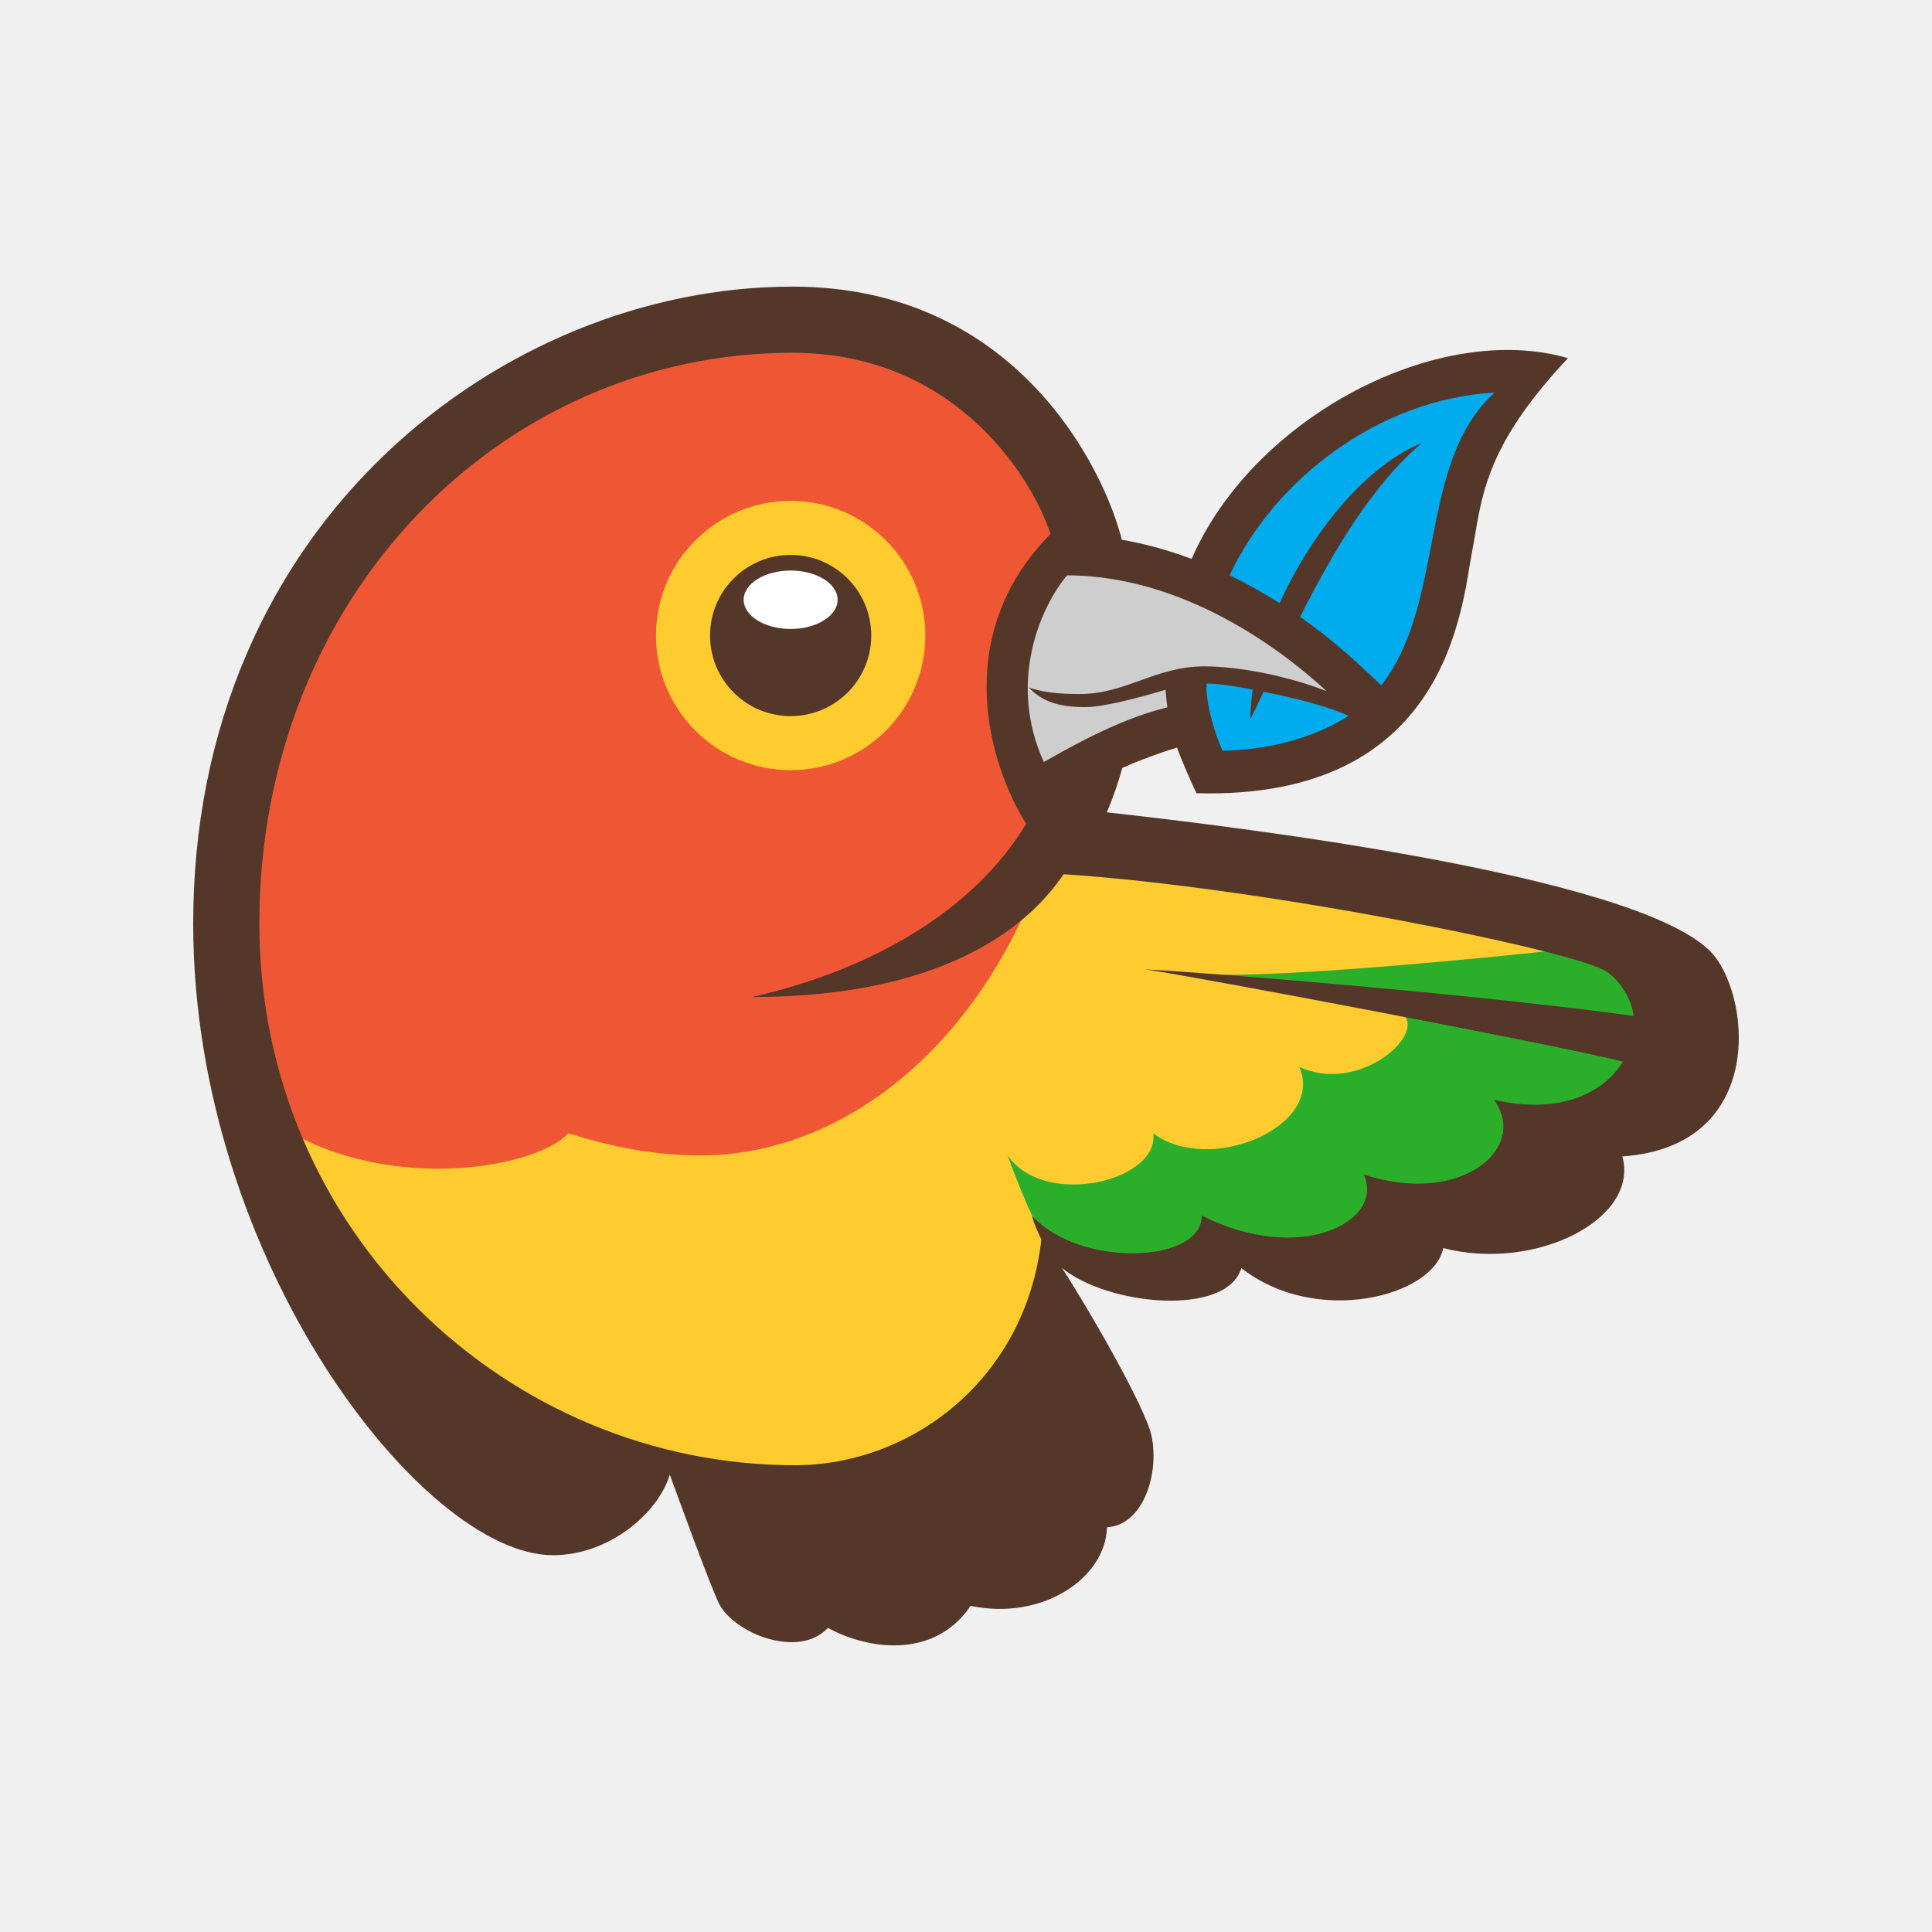
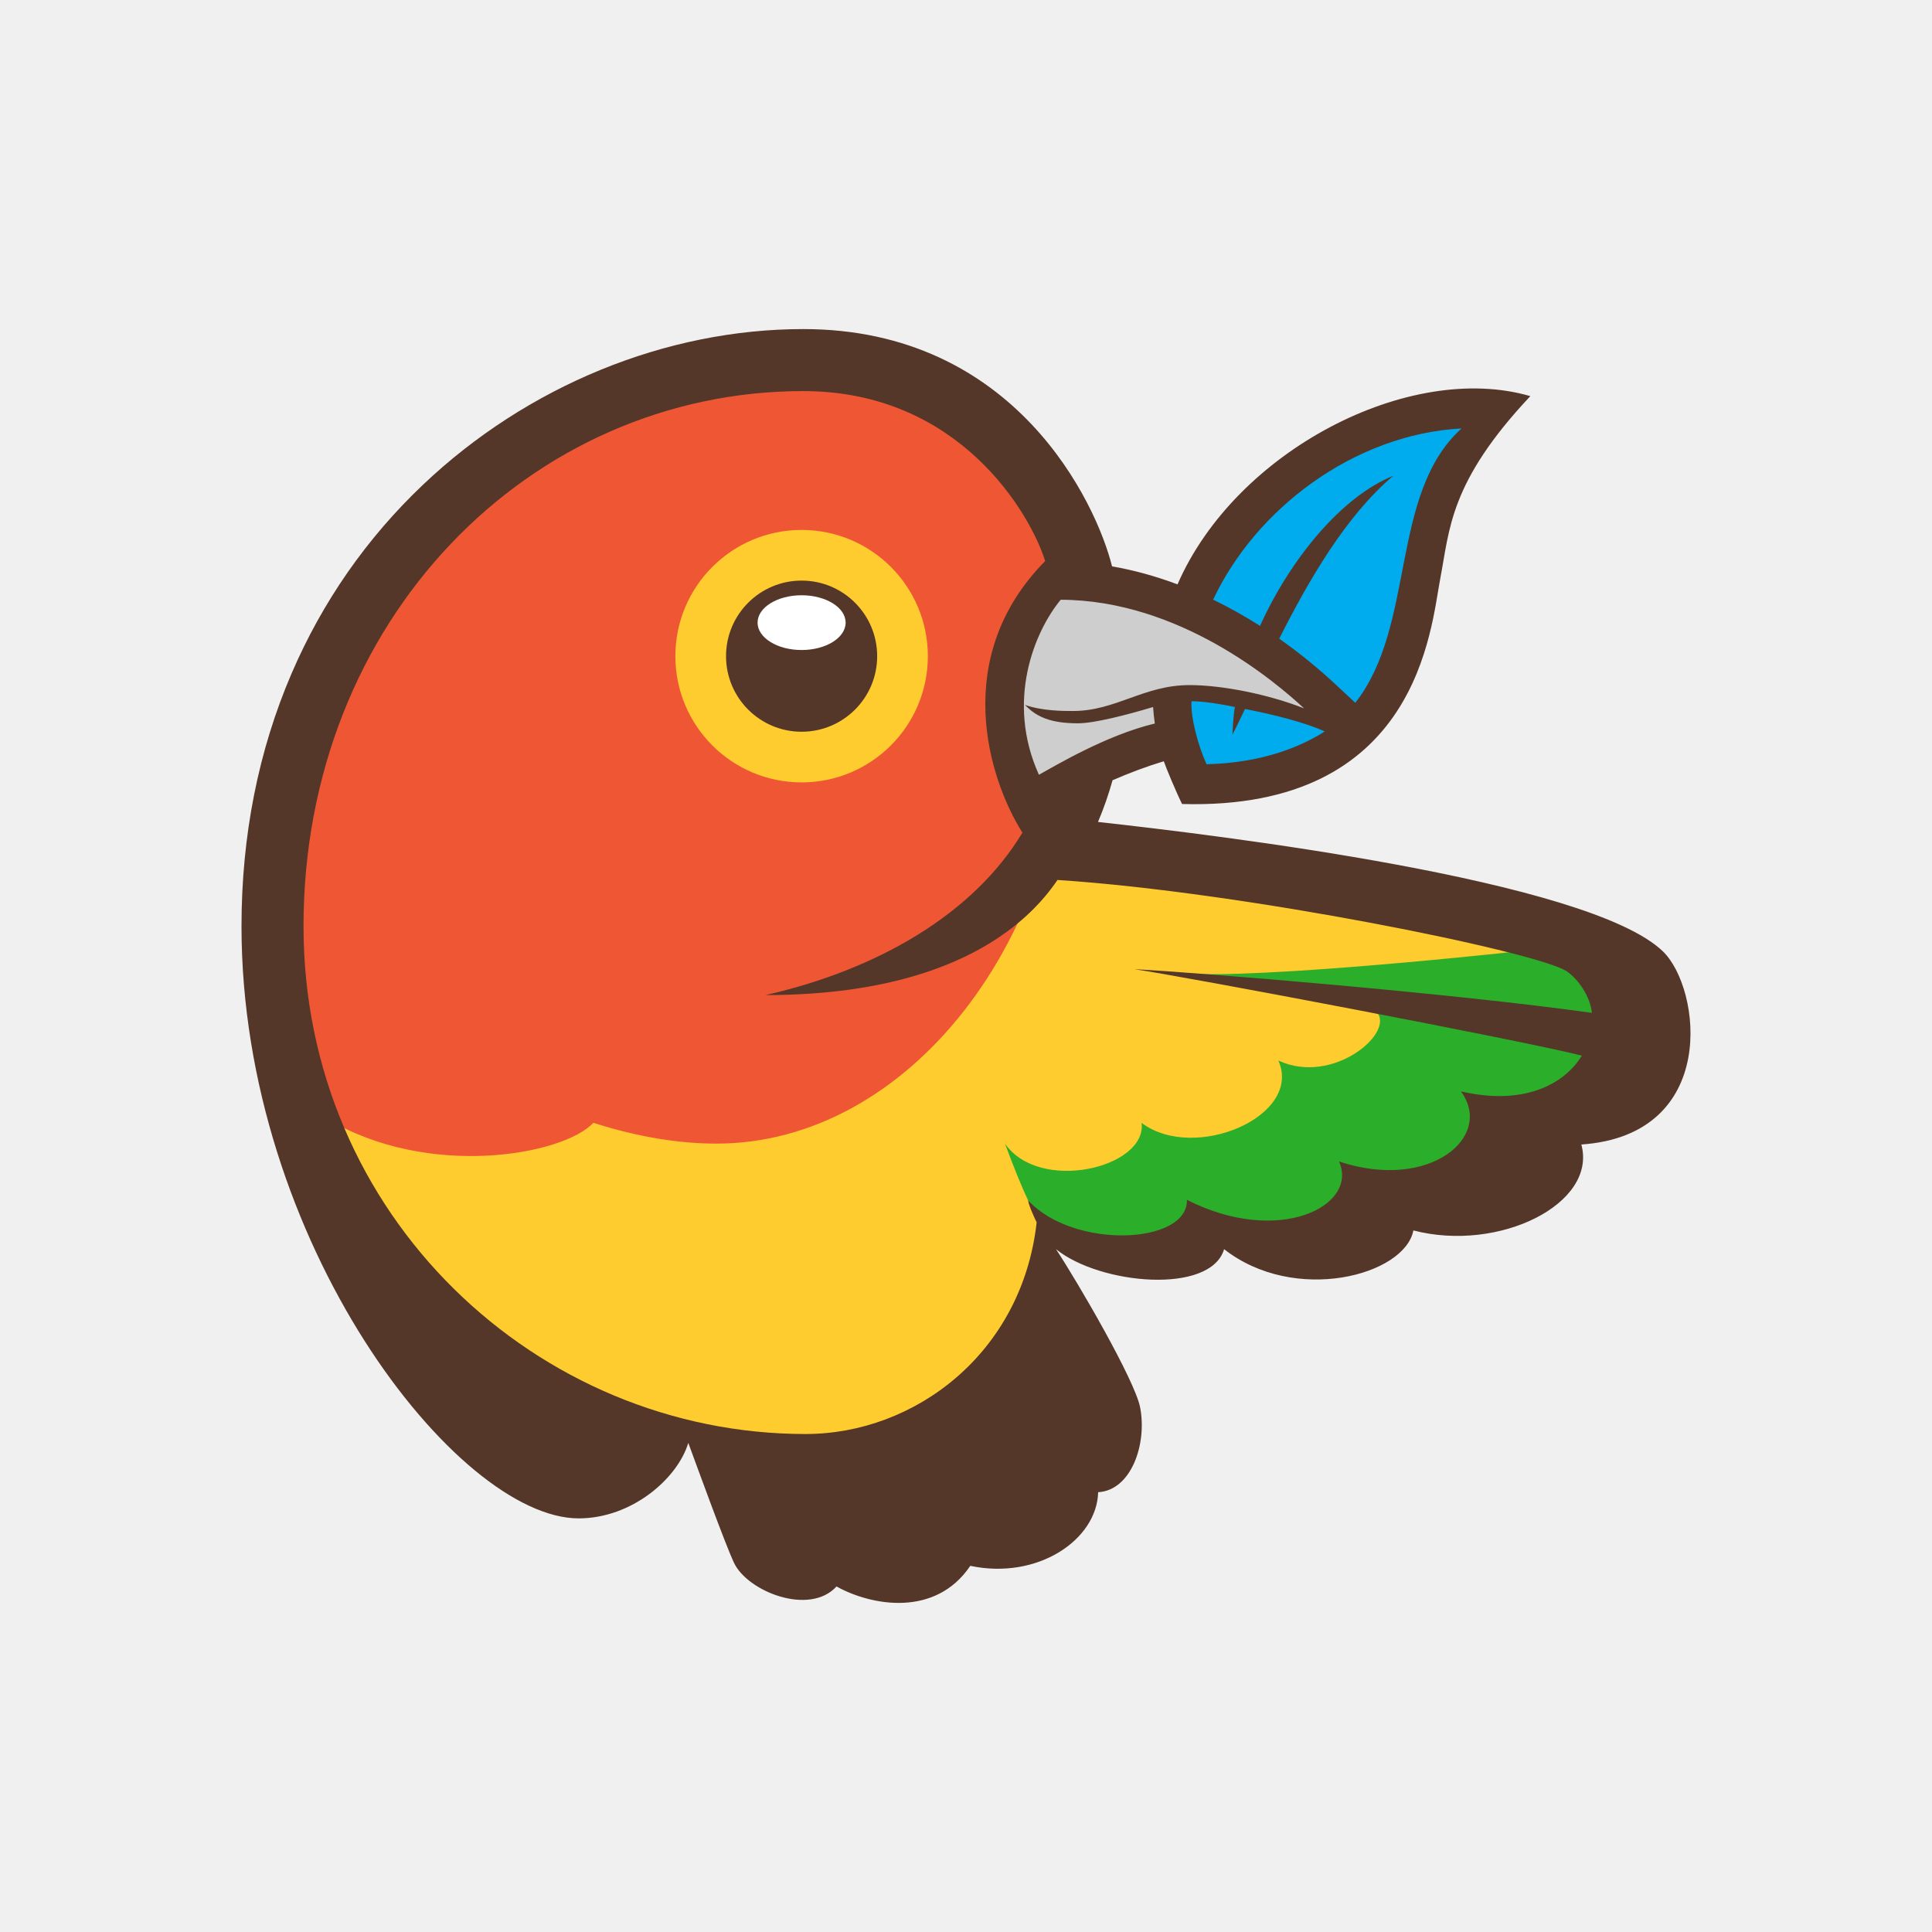
<svg xmlns="http://www.w3.org/2000/svg" version="1.1" id="Layer_1" x="0px" y="0px" width="512px" height="512px" viewBox="0 0 512 512" enable-background="new 0 0 512 512" xml:space="preserve">
  <g>
    <g id="leaf">
-       <path fill="#00ACEE" d="M398.9,101.997c-54.258,0-94.721,57.344-76.015,98.534C399.676,200.531,368.414,129.646,398.9,101.997z" />
+       <path fill="#00ACEE" d="M389.97,111.622c-50.868,0-88.802,53.76-71.266,92.376C390.696,203.998,361.389,137.543,389.97,111.622z" />
    </g>
-     <path id="body" fill="#FFCC2F" d="M416.428,256.793c0-18.231-86.902-27.303-135.313-30.13   c-48.408-2.827-225.273,30.711-204.335,75.051c20.938,44.341,74.065,91.485,133.851,91.485c30.973,0,66.868-21.826,68.842-61.903   C315.297,319.33,416.428,318.697,416.428,256.793z" />
-     <path id="wing_tip" fill="#2BAF2B" d="M371.984,268.914c5.616,5.684-12.178,21.035-27.685,13.809   c6.985,15.752-23.741,28.852-38.669,17.623c1.599,12.691-28.897,19.996-38.628,5.832c2.509,6.754,4.605,11.919,6.583,16.168   c-0.023-0.072-0.036-0.119-0.036-0.119c5.06,6.623,11.942,11.951,41.915,11.951c46.182,0,120.775-35.08,120.775-60.831   c0-21.315-7.994-23.313-21.756-21.759c-13.767,1.554-85.736,9.032-101.045,6.027C321.745,259.383,363.632,267.406,371.984,268.914z   " />
-     <path id="head" fill="#EF5734" d="M210.008,90.256c-88.306,0-176.943,87.777-134.761,208.845   c28.654,17.224,66.861,10.396,75.422,1.226c12.942,4.137,24.49,5.877,34.811,5.877c53.638,0,99.471-56.987,99.471-128.205   C284.951,104.957,236.744,90.256,210.008,90.256z" />
-     <path id="eye_rim" fill="#FFCC2F" d="M173.846,168.417c0,19.706,15.975,35.683,35.683,35.683c19.706,0,35.683-15.977,35.683-35.683   c0-19.706-15.977-35.683-35.683-35.683C189.821,132.736,173.846,148.712,173.846,168.417z" />
-     <path id="eye" fill="#543729" d="M188.166,168.417c0,11.798,9.565,21.363,21.363,21.363s21.362-9.565,21.362-21.363   c0-11.798-9.564-21.363-21.362-21.363C197.73,147.055,188.166,156.619,188.166,168.417z" />
-     <ellipse id="pupil_highlight" fill="#FFFFFF" cx="209.528" cy="158.939" rx="12.448" ry="7.74" />
-     <path id="beak" fill="#CECECE" d="M282.721,150.14c-16.221,9.446-15.684,40.024-8.476,54.945   c13.956-5.172,33.401-15.433,36.421-17.268c3.02-1.834-1.67-8.791,10.047-8.791c16.252,0,30.947,5.078,35.165,6.907   C353.209,180.438,319.807,150.14,282.721,150.14z" />
-     <path id="outline" fill="#543729" d="M452.971,251.837c-21.068-20.244-126.413-32.88-159.654-36.558   c1.611-3.803,2.98-7.735,4.113-11.785c4.533-1.985,9.422-3.832,14.48-5.373c0.617,1.817,3.519,8.784,5.172,12.09   c66.844,1.844,70.276-49.672,72.992-63.786c2.659-13.8,2.523-27.134,25.451-51.511c-34.158-9.954-83.277,15.427-99.732,53.205   c-6.182-2.316-12.379-4.027-18.508-5.085c-4.391-17.717-27.262-67.076-87.278-67.076c-38.868,0-78.064,16.05-107.537,44.036   c-15.882,15.08-28.356,32.987-37.075,53.224C55.976,195.081,51.2,219.152,51.2,244.766c0,89.203,60.901,167.378,95.312,167.378   c15.027,0,27.954-11.253,30.989-21.34c2.545,6.917,10.35,28.418,12.914,33.892c3.79,8.094,21.313,15.098,28.983,6.698   c9.86,5.479,27.954,8.778,37.816-5.831c18.99,4.018,35.782-7.309,36.146-20.821c9.319-0.497,13.891-13.582,11.855-24.001   c-1.5-7.672-17.523-35.199-23.775-44.701c12.375,10.064,43.716,12.914,47.521,0.006c19.948,15.657,51.037,7.441,53.503-5.295   c24.241,6.3,52.043-7.533,47.478-24.287C468.881,303.769,463.897,262.336,452.971,251.837z M351.564,183.167   c-10.257-4.027-23.268-6.574-32.386-6.574c-12.931,0-20.808,7.328-32.974,7.328c-2.555,0-8.65,0.013-13.541-1.729   c3.217,3.374,7.221,5.204,14.979,5.204c4.634,0,13.812-2.366,21.243-4.602c0.104,1.565,0.268,3.119,0.487,4.661   c-13.921,3.329-28.53,12.185-32.759,14.484c-9.404-20.766-1.32-40.404,6.157-49.469   C316.265,152.549,343.314,175.546,351.564,183.167z M366.045,181.601l-5.124-4.783c-5.261-4.927-10.745-9.385-16.376-13.342   c8.387-16.641,18.927-34.811,32.239-46.052c-14.651,5.905-29.118,23.556-37.672,42.424c-4.358-2.771-8.784-5.243-13.249-7.404   c11.932-25.467,39.655-46.736,70.21-48.398C375.607,122.605,383.291,159.65,366.045,181.601z M324.004,198.96   c-2.256-4.891-4.541-13.016-4.262-17.792c3.803-0.089,11.094,1.336,12.268,1.613c-0.445,2.242-0.684,7.155-0.691,7.791   c0.721-1.245,2.727-5.538,3.543-7.223c7.302,1.395,16.9,3.727,22.529,6.35C350.781,193.979,339.551,198.634,324.004,198.96z    M278.377,141.529c-26.705,27.065-16.16,61.304-6.438,76.781c-13.832,23.009-41.023,38.749-72.611,45.911   c35.462,0,56.317-9.127,68.449-18.069c7.742-5.705,11.943-11.336,14.088-14.47c52.575,3.401,135.826,20.338,143.947,25.824   c3.26,2.203,6.623,7.074,7.116,11.734c-39.509-5.531-110.726-11.35-129.375-12.339c13.239,1.878,109.792,20.161,126.53,24.442   c-5.094,8.307-16.697,14.172-34.187,10.096c9.449,12.875-8.899,28.32-34.457,19.813c5.626,12.64-17.13,24.017-42.993,10.844   c0.329,12.644-32.084,14.101-44.897,0.13c0.245,1.666,1.766,4.854,2.422,6.246c-4.13,36.921-34.369,59.827-65.341,59.827   c-75.835,0-141.9-61.591-141.9-143.534c0-86.633,64.024-151.277,141.278-151.277C254.273,93.489,274.269,128.33,278.377,141.529z" />
+     <path id="body" fill="#FFCC2F" d="M406.4,256.743c0-17.091-81.469-25.596-126.854-28.247   c-45.383-2.65-211.194,28.792-191.565,70.361c19.629,41.568,69.437,85.767,125.485,85.767c29.038,0,62.689-20.462,64.539-58.034   C311.591,315.372,406.4,314.778,406.4,256.743z" />
+     <path id="wing_tip" fill="#2BAF2B" d="M364.735,268.107c5.265,5.327-11.417,19.72-25.955,12.944   c6.549,14.769-22.257,27.05-36.252,16.522c1.498,11.898-27.092,18.746-36.214,5.468c2.353,6.332,4.317,11.175,6.171,15.157   c-0.021-0.068-0.033-0.111-0.033-0.111c4.744,6.209,11.195,11.203,39.296,11.203c43.296,0,113.227-32.888,113.227-57.028   c0-19.982-7.494-21.855-20.396-20.399c-12.907,1.457-80.378,8.468-94.73,5.651C317.637,259.172,356.905,266.693,364.735,268.107z" />
+     <path id="head" fill="#EF5734" d="M212.882,100.615c-82.787,0-165.884,82.291-126.338,195.793   c26.863,16.146,62.682,9.745,70.708,1.148c12.133,3.879,22.959,5.51,32.636,5.51c50.286,0,93.254-53.425,93.254-120.192   C283.142,114.397,237.948,100.615,212.882,100.615z" />
+     <path id="eye_rim" fill="#FFCC2F" d="M178.98,173.891c0,18.474,14.977,33.453,33.453,33.453c18.475,0,33.453-14.979,33.453-33.453   c0-18.475-14.979-33.453-33.453-33.453C193.957,140.44,178.98,155.417,178.98,173.891z" />
+     <path id="eye" fill="#543729" d="M192.406,173.891c0,11.06,8.967,20.027,20.027,20.027c11.061,0,20.027-8.967,20.027-20.027   c0-11.061-8.966-20.028-20.027-20.028C201.372,153.864,192.406,162.831,192.406,173.891z" />
+     <ellipse id="pupil_highlight" fill="#FFFFFF" cx="212.432" cy="165.005" rx="11.67" ry="7.256" />
+     <path id="beak" fill="#CECECE" d="M281.051,156.756c-15.207,8.855-14.703,37.522-7.945,51.511   c13.083-4.849,31.313-14.469,34.144-16.188c2.831-1.72-1.564-8.242,9.42-8.242c15.236,0,29.013,4.761,32.967,6.475   C347.134,185.161,315.819,156.756,281.051,156.756z" />
+     <path id="outline" fill="#543729" d="M440.66,252.097c-19.751-18.979-118.512-30.825-149.677-34.273   c1.512-3.565,2.795-7.251,3.856-11.048c4.251-1.861,8.834-3.593,13.575-5.038c0.58,1.704,3.299,8.235,4.85,11.334   c62.666,1.729,65.885-46.567,68.43-59.8c2.493-12.937,2.364-25.438,23.861-48.291c-32.024-9.332-78.073,14.462-93.5,49.88   c-5.795-2.171-11.604-3.776-17.352-4.768c-4.115-16.61-25.558-62.884-81.823-62.884c-36.438,0-73.185,15.047-100.815,41.284   c-14.89,14.138-26.584,30.925-34.758,49.897C68.478,198.888,64,221.455,64,245.468c0,83.627,57.095,156.917,89.355,156.917   c14.088,0,26.207-10.55,29.052-20.005c2.386,6.483,9.703,26.641,12.106,31.772c3.554,7.588,19.981,14.155,27.172,6.279   c9.244,5.137,26.207,8.229,35.453-5.466c17.803,3.767,33.546-6.853,33.886-19.52c8.737-0.466,13.023-12.733,11.115-22.502   c-1.406-7.192-16.43-32.999-22.29-41.907c11.602,9.435,40.984,12.107,44.551,0.006c18.702,14.679,47.848,6.976,50.16-4.964   c22.726,5.906,48.79-7.063,44.511-22.769C455.576,300.784,450.904,261.939,440.66,252.097z M345.592,187.719   c-9.616-3.775-21.813-6.164-30.362-6.164c-12.123,0-19.507,6.87-30.913,6.87c-2.396,0-8.109,0.012-12.694-1.621   c3.016,3.163,6.77,4.878,14.043,4.878c4.343,0,12.948-2.218,19.914-4.314c0.099,1.467,0.252,2.924,0.457,4.37   c-13.051,3.121-26.747,11.424-30.711,13.579c-8.816-19.468-1.238-37.879,5.771-46.377   C312.498,159.015,337.857,180.574,345.592,187.719z M359.167,186.251l-4.803-4.484c-4.933-4.619-10.074-8.798-15.354-12.508   c7.863-15.601,17.744-32.636,30.225-43.174c-13.735,5.536-27.299,22.084-35.317,39.773c-4.087-2.598-8.235-4.916-12.421-6.942   c11.186-23.875,37.176-43.815,65.821-45.373C368.133,130.942,375.335,165.671,359.167,186.251z M319.753,202.525   c-2.114-4.585-4.256-12.203-3.995-16.68c3.565-0.083,10.4,1.253,11.501,1.513c-0.416,2.102-0.641,6.708-0.646,7.304   c0.676-1.167,2.557-5.192,3.321-6.771c6.846,1.308,15.843,3.494,21.12,5.953C344.857,197.855,334.329,202.219,319.753,202.525z    M276.979,148.683c-25.036,25.374-15.15,57.473-6.035,71.982c-12.968,21.571-38.459,36.328-68.073,43.042   c33.246,0,52.797-8.556,64.172-16.94c7.258-5.348,11.196-10.627,13.207-13.565c49.289,3.188,127.337,19.067,134.95,24.21   c3.056,2.065,6.209,6.632,6.67,11.001c-37.039-5.186-103.804-10.641-121.288-11.569c12.411,1.762,102.93,18.902,118.622,22.915   c-4.775,7.788-15.654,13.287-32.051,9.466c8.858,12.07-8.343,26.549-32.303,18.574c5.274,11.851-16.06,22.517-40.306,10.166   c0.309,11.854-30.079,13.22-42.092,0.123c0.229,1.562,1.655,4.55,2.271,5.855c-3.872,34.612-32.221,56.087-61.257,56.087   c-71.096,0-133.031-57.741-133.031-134.563c0-81.219,60.022-141.822,132.448-141.822   C254.381,103.646,273.128,136.31,276.979,148.683z" />
  </g>
</svg>
